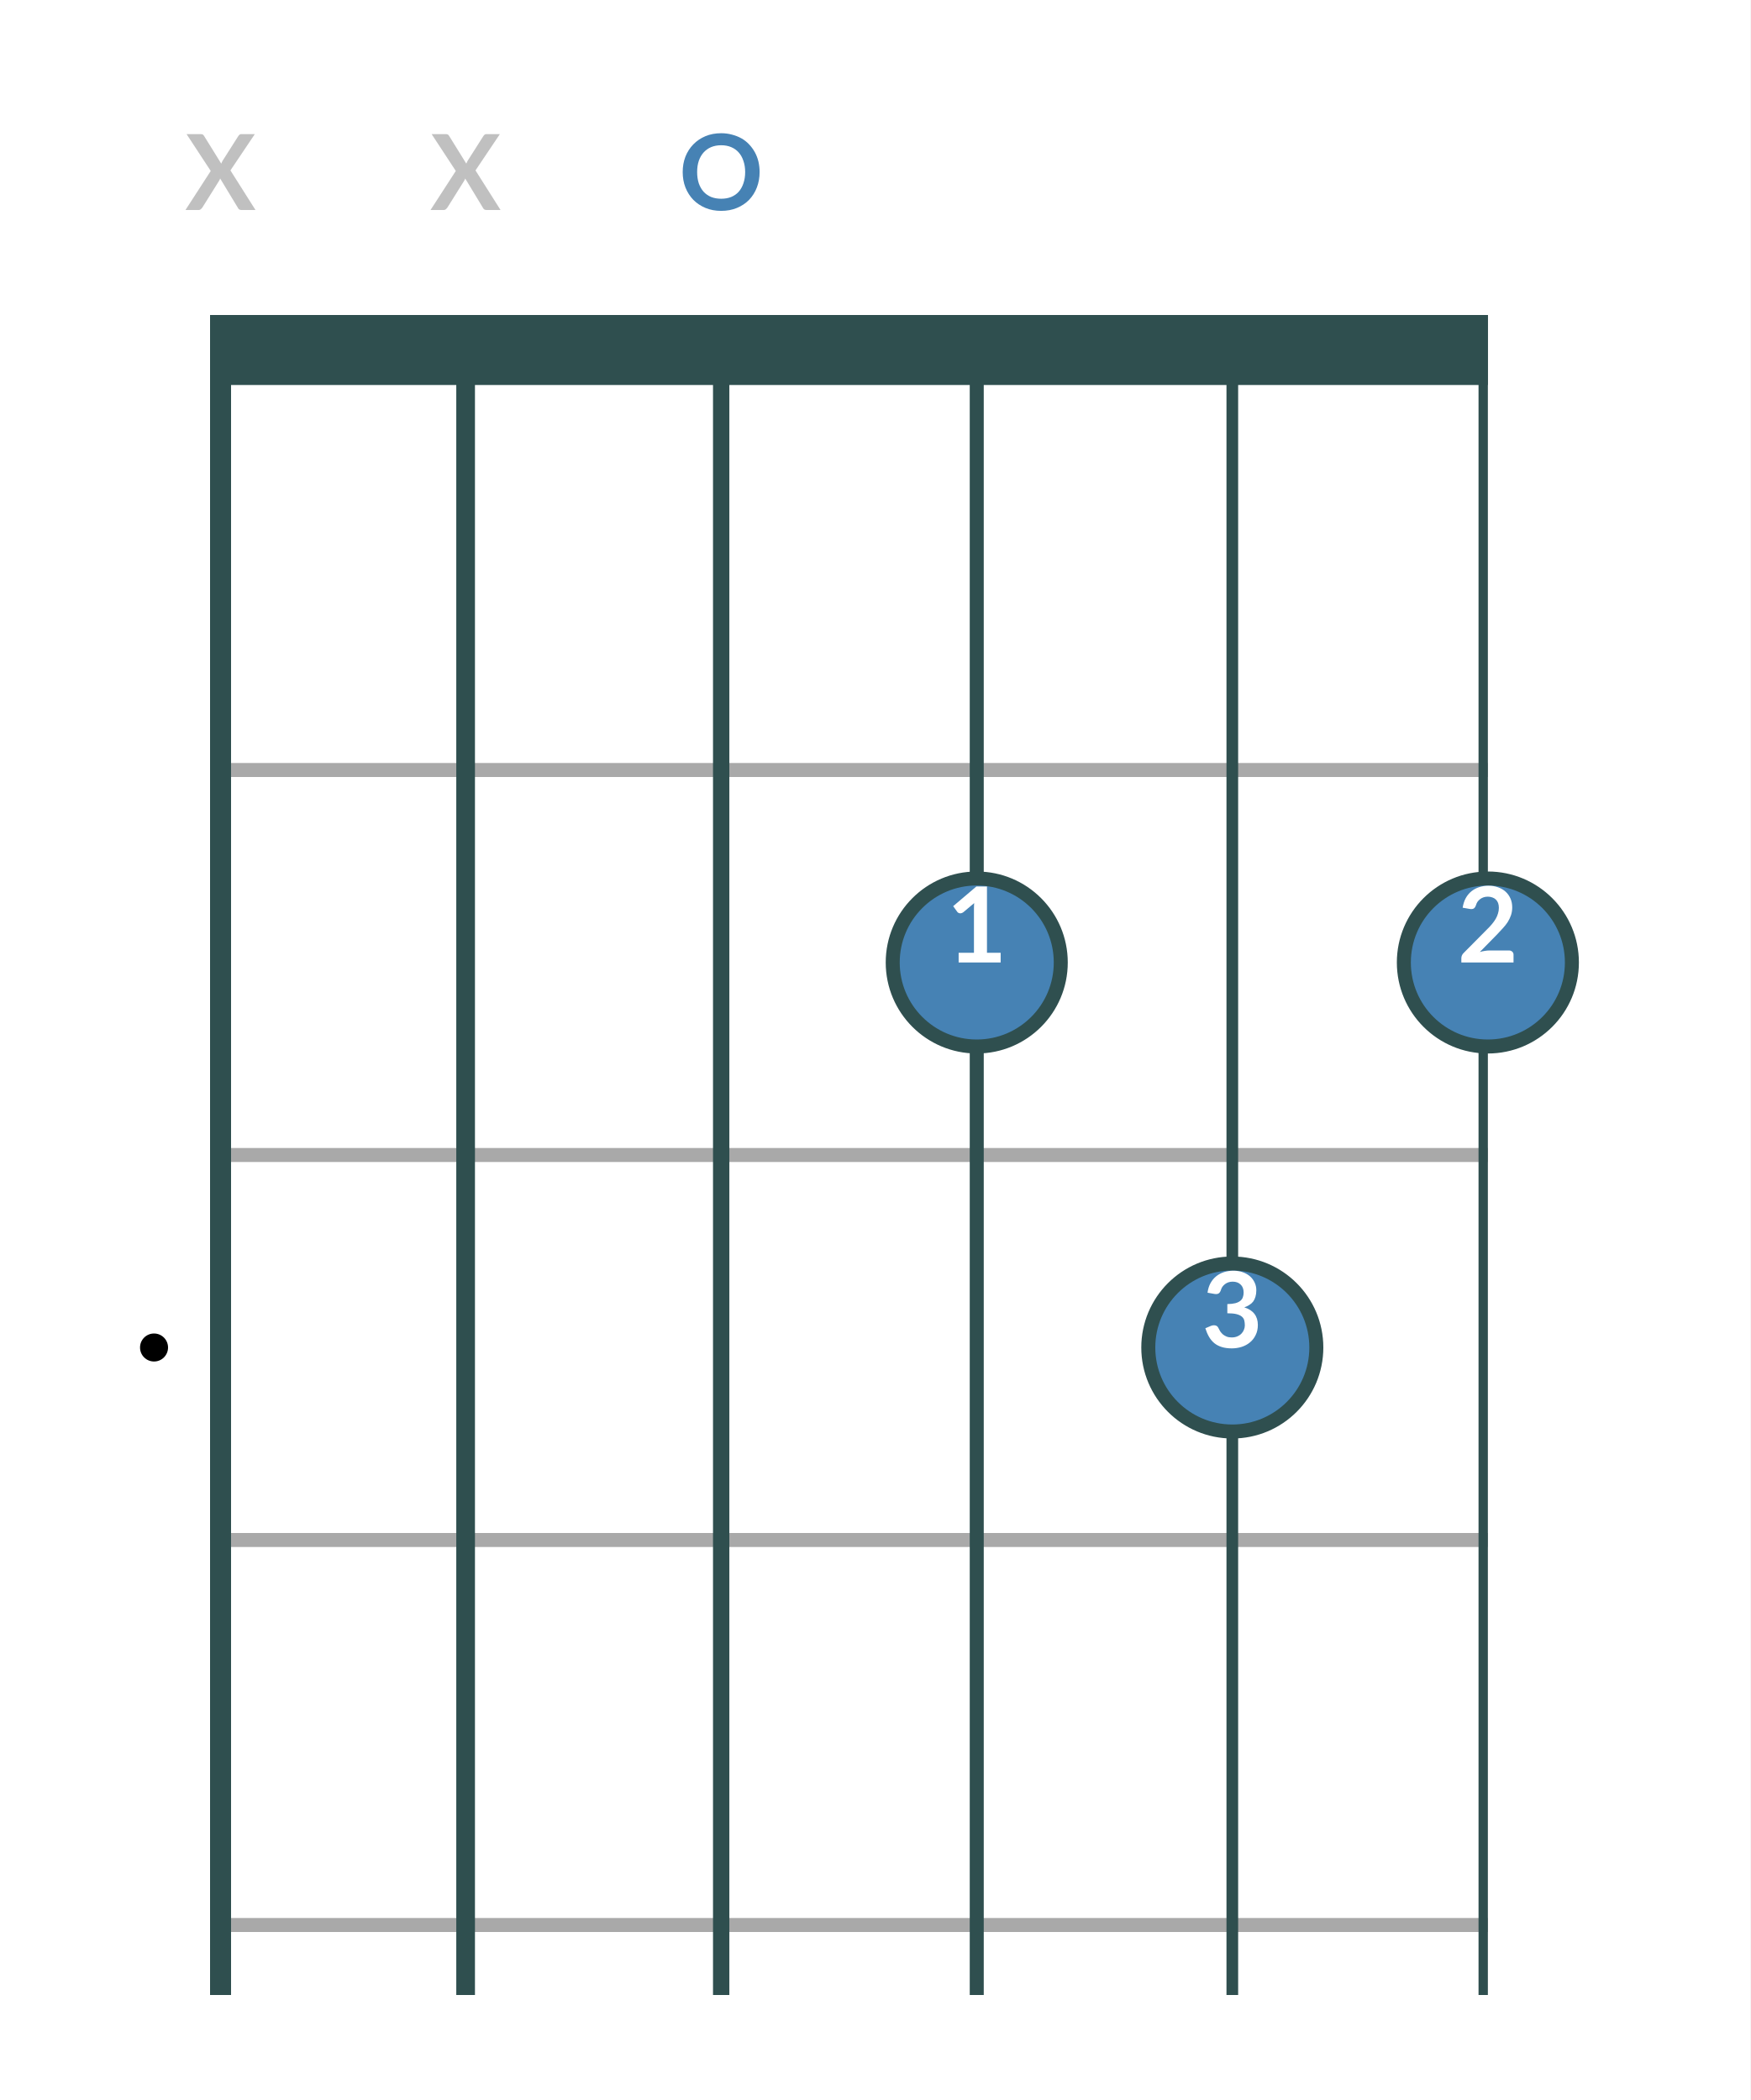
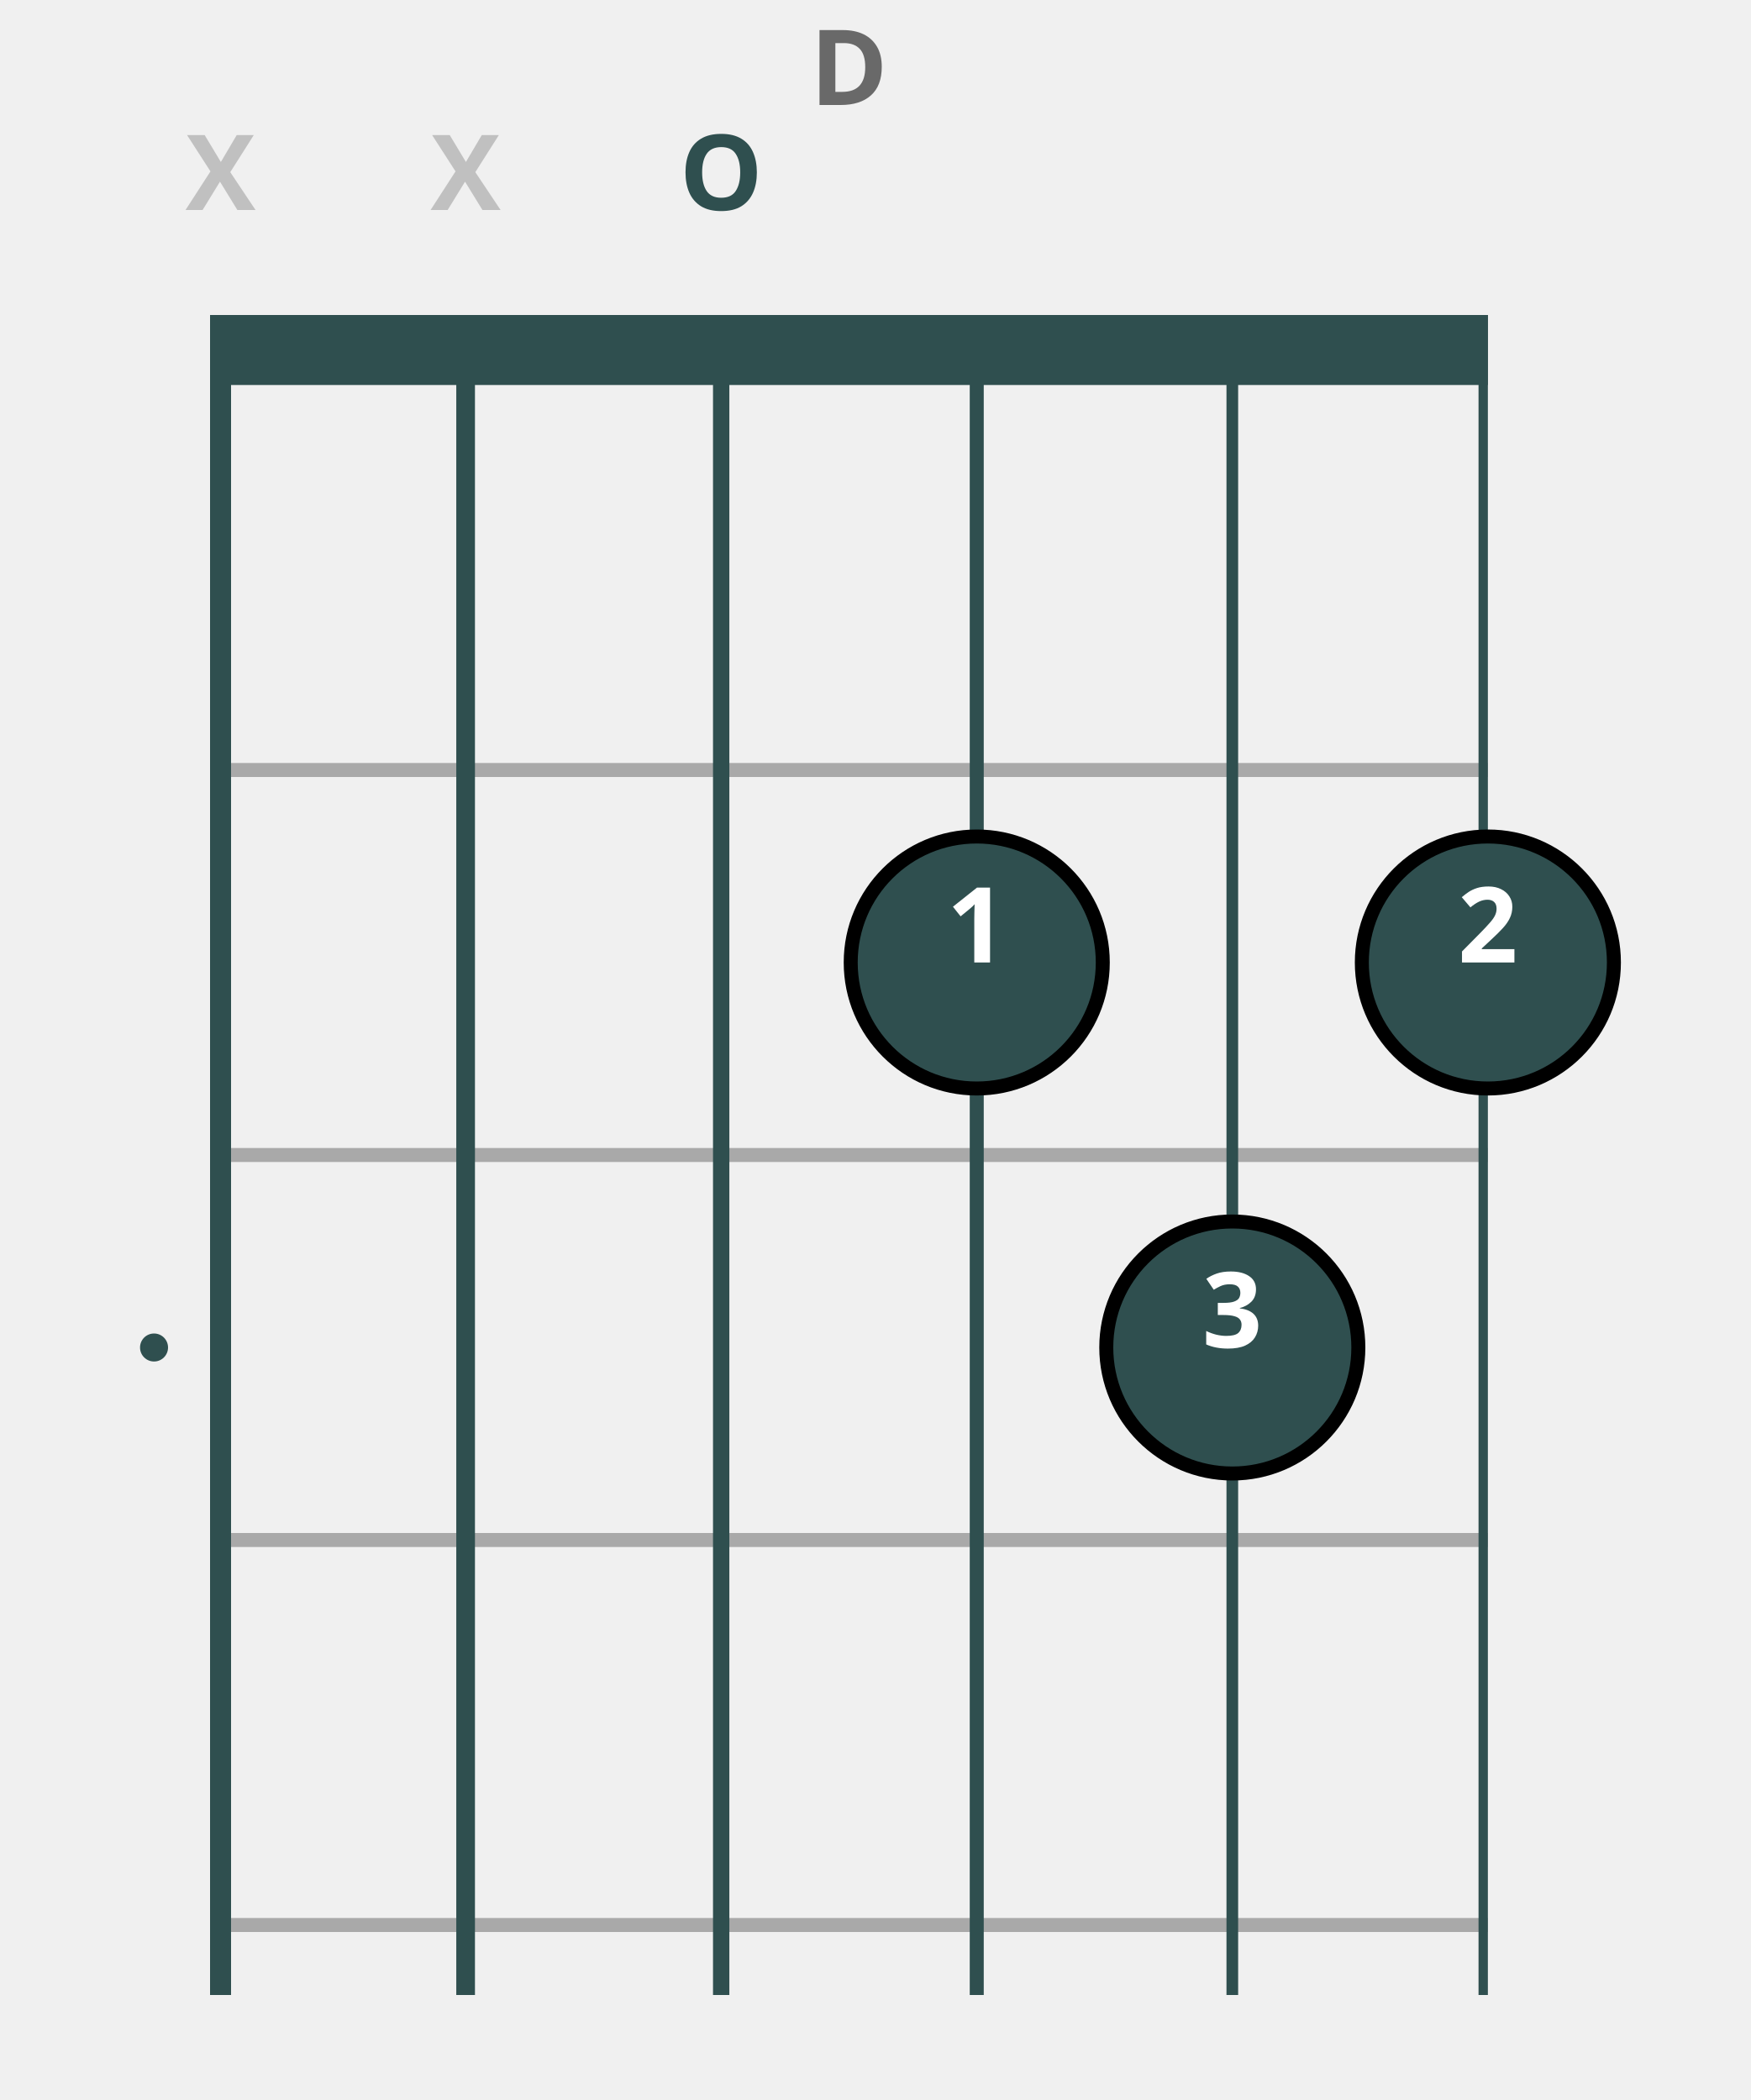
<svg xmlns="http://www.w3.org/2000/svg" baseProfile="full" height="300" version="1.1" width="250">
  <defs />
-   <rect fill="white" height="300" width="250" x="0" y="0" />
  <line stroke="darkgray" stroke-width="2" x1="30" x2="212.5" y1="110.0" y2="110.0" />
  <line stroke="darkgray" stroke-width="2" x1="30" x2="212.5" y1="165.0" y2="165.0" />
  <line stroke="darkgray" stroke-width="2" x1="30" x2="212.5" y1="220.0" y2="220.0" />
  <line stroke="darkgray" stroke-width="2" x1="30" x2="212.5" y1="275.0" y2="275.0" />
-   <circle cx="22" cy="192.5" fill="black" r="2" />
+   <circle cx="22" cy="192.5" fill="darkslategray" r="2" />
  <line stroke="darkslategray" stroke-width="3.0" x1="31.5" x2="31.5" y1="45.0" y2="285.0" />
-   <text alignment-baseline="middle" fill="silver" font-family="Lato" font-size="15" font-weight="bold" text-anchor="middle" x="31.5" y="30.0">X</text>
+   <text alignment-baseline="middle" fill="silver" font-family="Verdana" font-size="15" font-weight="bold" text-anchor="middle" x="31.5" y="30.0">X</text>
  <line stroke="darkslategray" stroke-width="2.667" x1="66.5" x2="66.5" y1="45.0" y2="285.0" />
-   <text alignment-baseline="middle" fill="silver" font-family="Lato" font-size="15" font-weight="bold" text-anchor="middle" x="66.5" y="30.0">X</text>
+   <text alignment-baseline="middle" fill="silver" font-family="Verdana" font-size="15" font-weight="bold" text-anchor="middle" x="66.5" y="30.0">X</text>
  <line stroke="darkslategray" stroke-width="2.333" x1="103.0" x2="103.0" y1="45.0" y2="285.0" />
-   <text alignment-baseline="middle" fill="steelblue" font-family="Lato" font-size="15" font-weight="bold" text-anchor="middle" x="103.0" y="30.0">O</text>
+   <text alignment-baseline="middle" fill="darkslategray" font-family="Verdana" font-size="15" font-weight="bold" text-anchor="middle" x="103.0" y="30.0">O</text>
  <line stroke="darkslategray" stroke-width="2.0" x1="139.5" x2="139.5" y1="45.0" y2="285.0" />
  <line stroke="darkslategray" stroke-width="1.667" x1="176.0" x2="176.0" y1="45.0" y2="285.0" />
  <line stroke="darkslategray" stroke-width="1.333" x1="211.833" x2="211.833" y1="45.0" y2="285.0" />
  <line stroke="darkslategray" stroke-width="10" x1="30" x2="212.5" y1="50.0" y2="50.0" />
-   <circle cx="139.5" cy="137.5" fill="steelblue" r="12" stroke="darkslategray" stroke-width="2" />
-   <text alignment-baseline="central" fill="white" font-family="Lato" font-size="15" font-weight="bold" text-anchor="middle" x="139.5" y="137.5">1</text>
-   <circle cx="176.0" cy="192.5" fill="steelblue" r="12" stroke="darkslategray" stroke-width="2" />
-   <text alignment-baseline="central" fill="white" font-family="Lato" font-size="15" font-weight="bold" text-anchor="middle" x="176.0" y="192.5">3</text>
-   <circle cx="212.5" cy="137.5" fill="steelblue" r="12" stroke="darkslategray" stroke-width="2" />
-   <text alignment-baseline="central" fill="white" font-family="Lato" font-size="15" font-weight="bold" text-anchor="middle" x="212.5" y="137.5">2</text>
+   <circle cx="139.5" cy="137.5" fill="darkslategray" r="18" stroke="black" stroke-width="2" />
+   <text alignment-baseline="central" fill="white" font-family="Verdana" font-size="15" font-weight="bold" text-anchor="middle" x="139.5" y="137.5">1</text>
+   <circle cx="176.0" cy="192.5" fill="darkslategray" r="18" stroke="black" stroke-width="2" />
+   <text alignment-baseline="central" fill="white" font-family="Verdana" font-size="15" font-weight="bold" text-anchor="middle" x="176.0" y="192.5">3</text>
+   <circle cx="212.5" cy="137.5" fill="darkslategray" r="18" stroke="black" stroke-width="2" />
+   <text alignment-baseline="central" fill="white" font-family="Verdana" font-size="15" font-weight="bold" text-anchor="middle" x="212.5" y="137.5">2</text>
+   <text alignment-baseline="central" fill="dimgray" font-family="Verdana" font-size="15" font-weight="bold" text-anchor="middle" x="121.25" y="15.0">D</text>
</svg>
